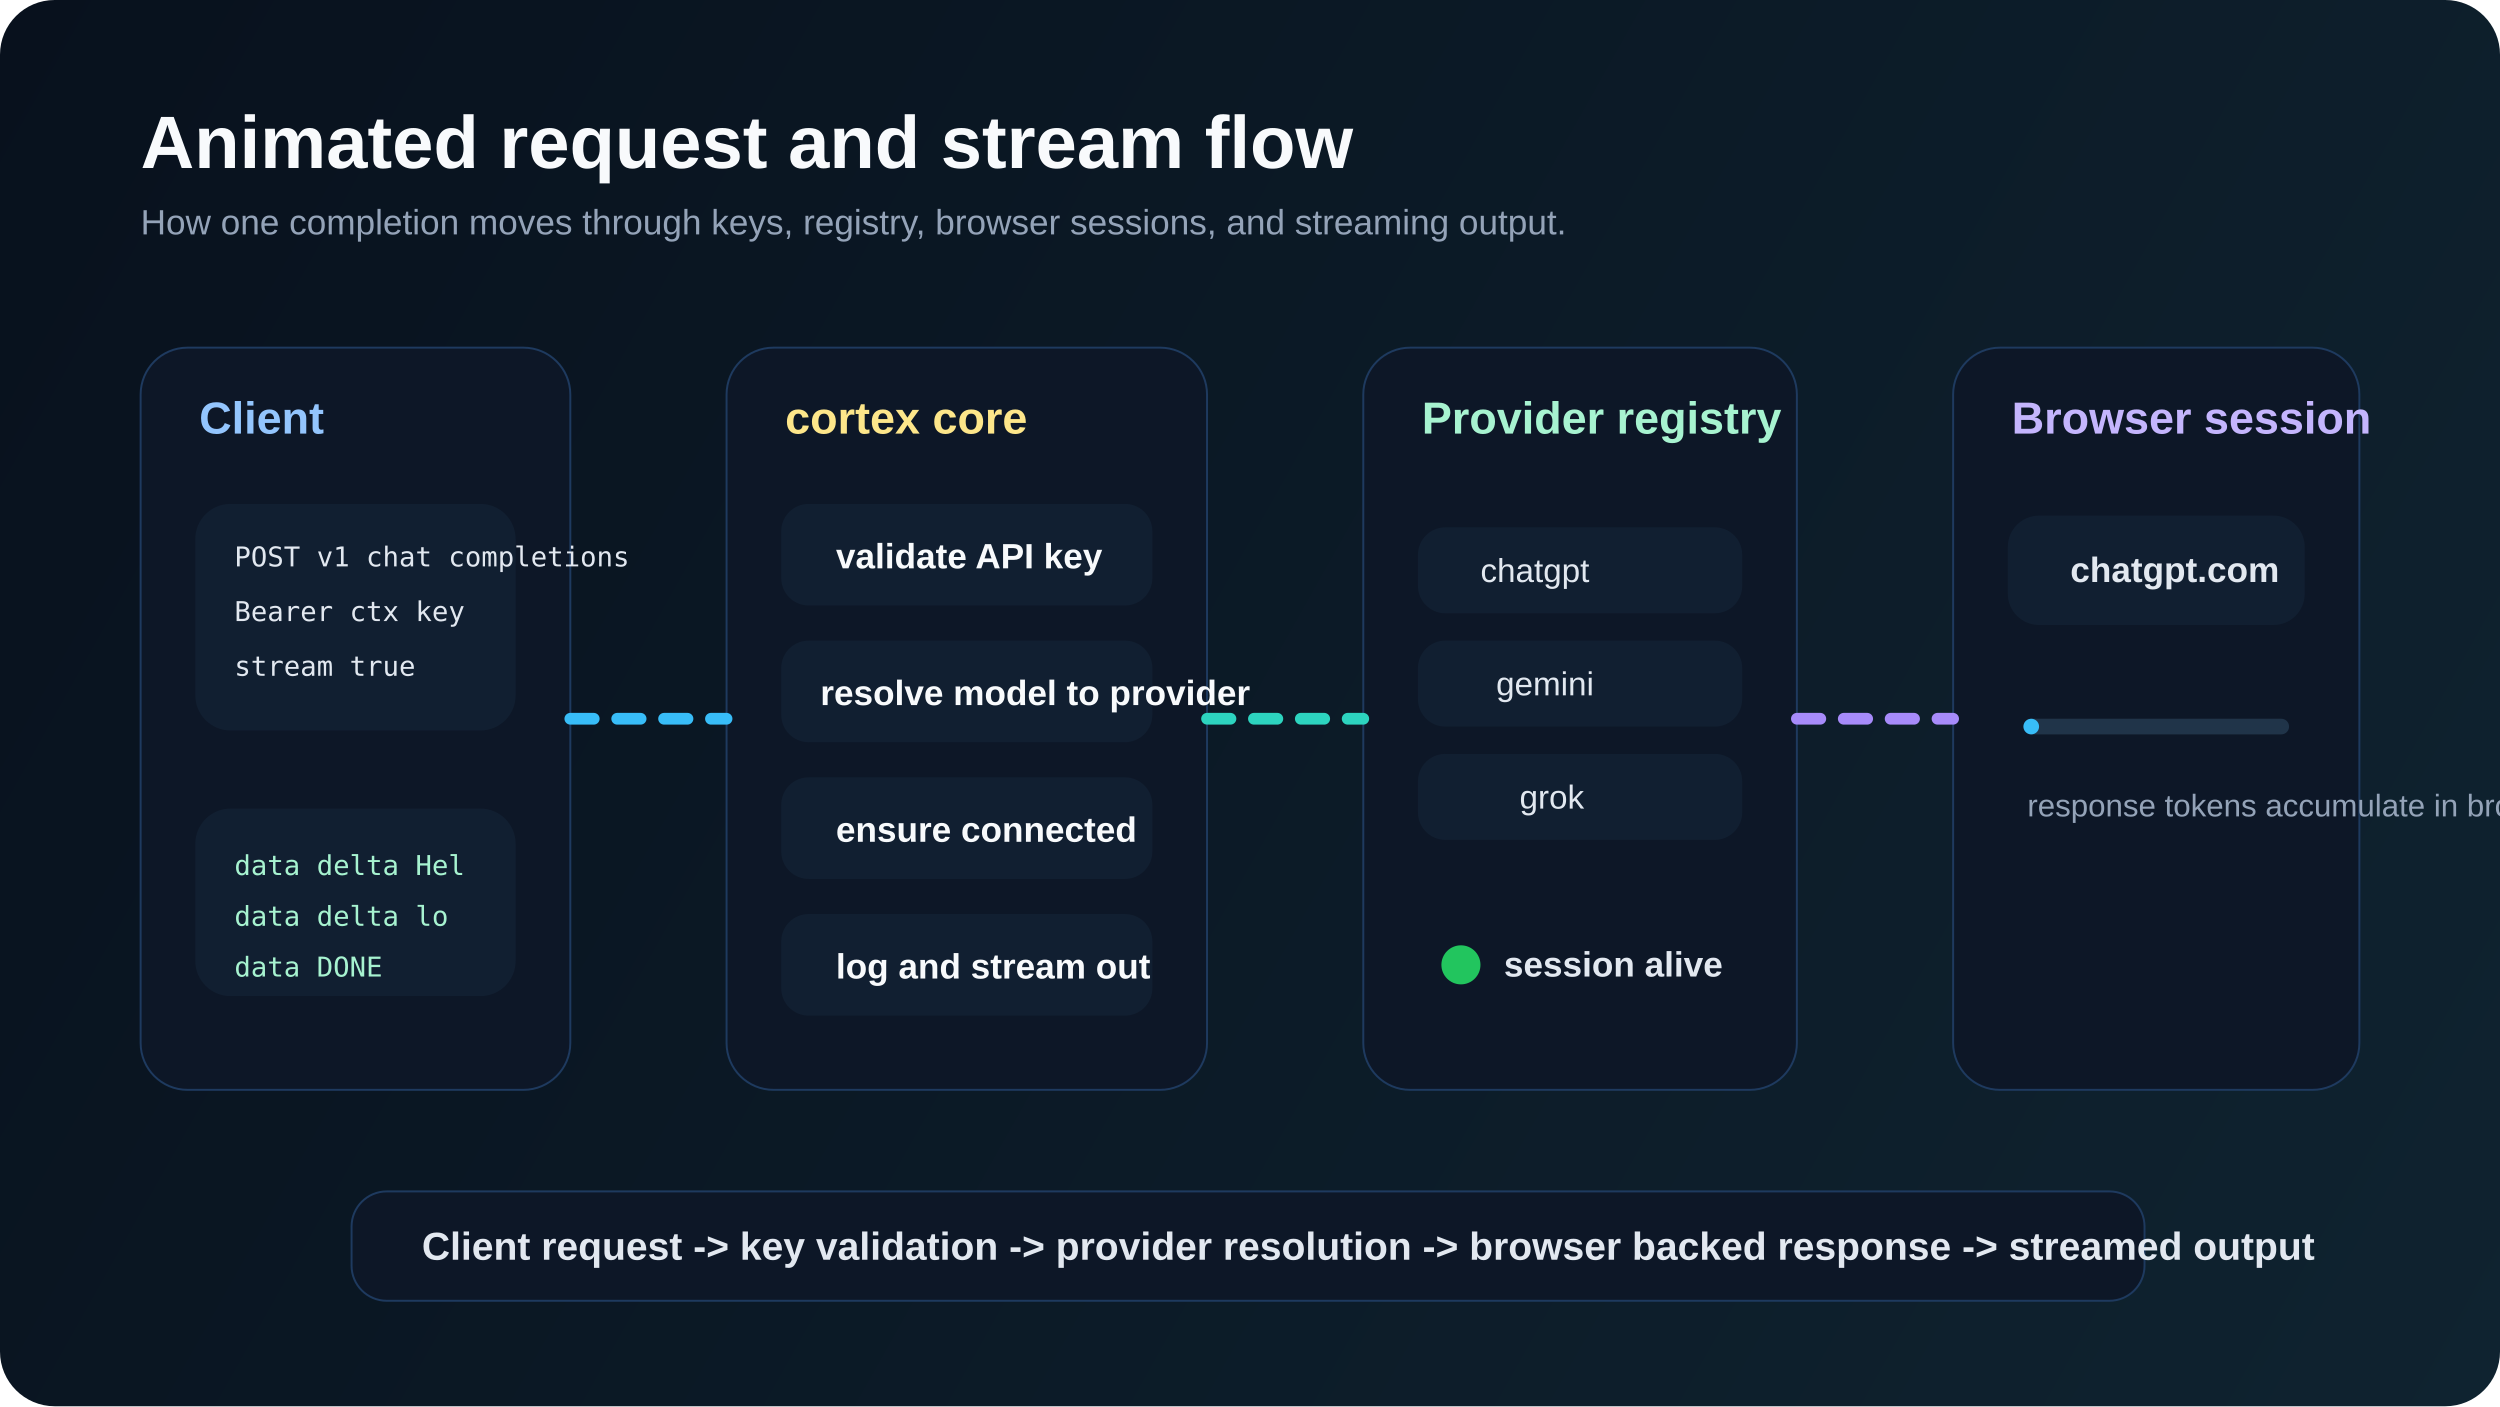
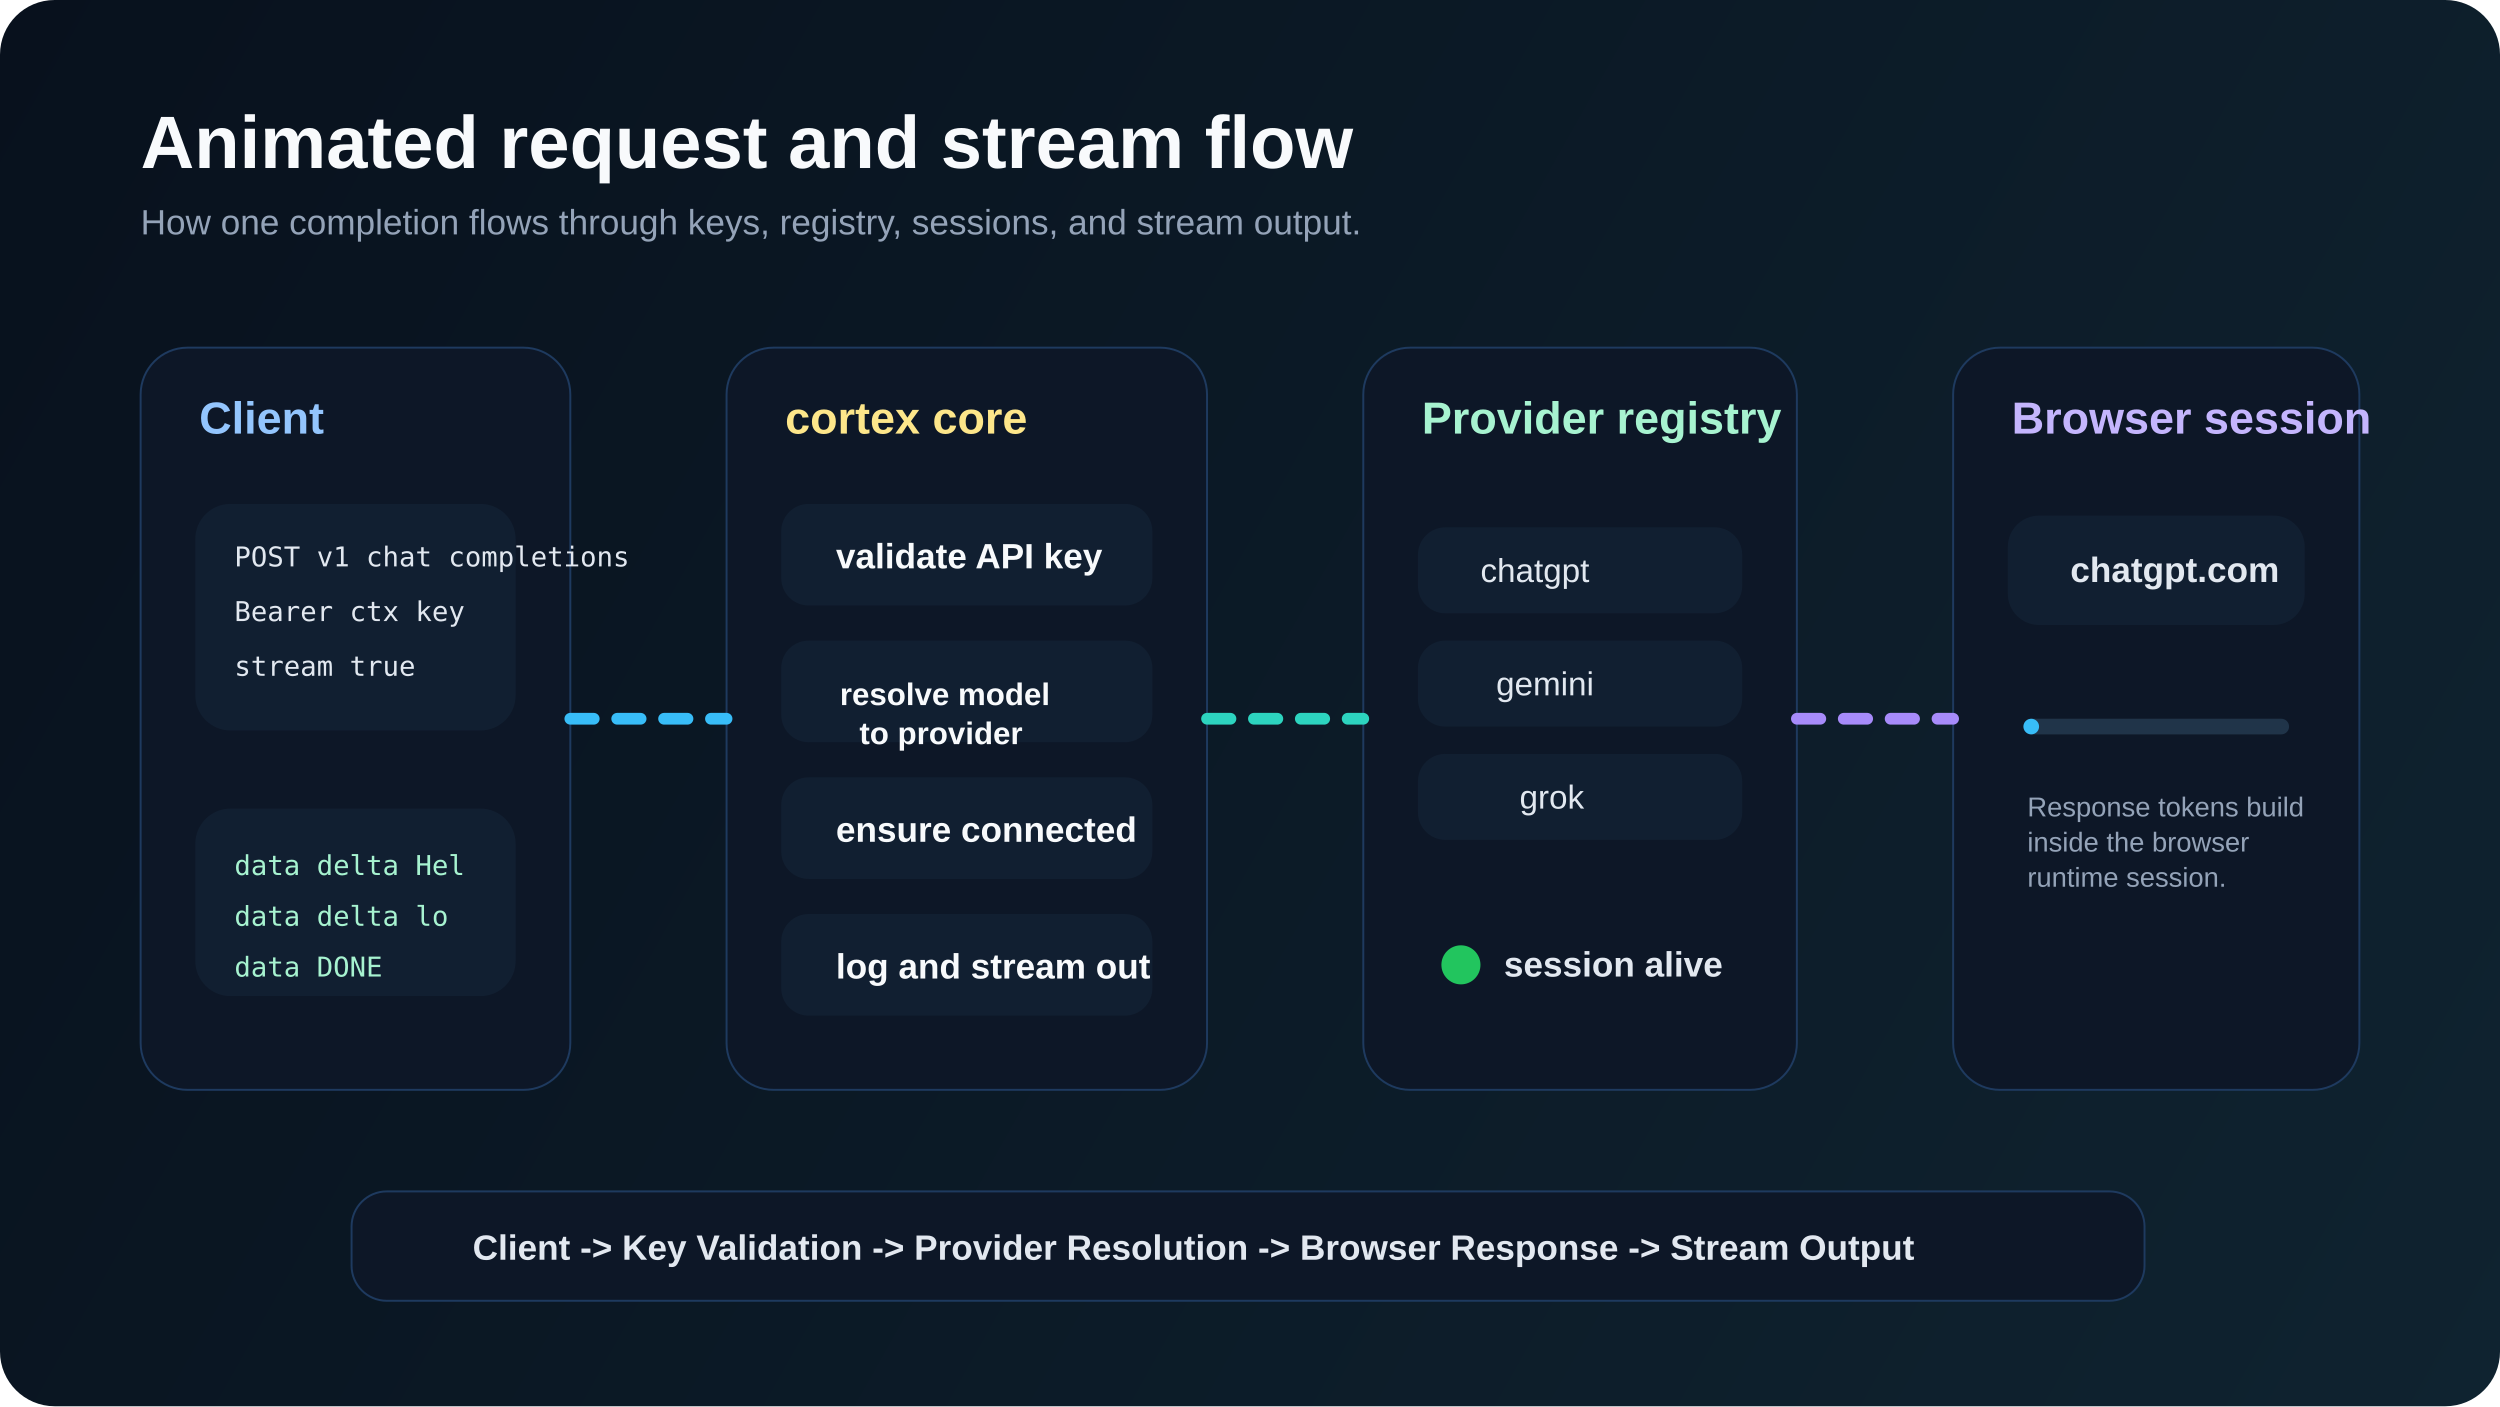
<svg xmlns="http://www.w3.org/2000/svg" width="1280" height="720" viewBox="0 0 1280 720" fill="none">
  <defs>
    <linearGradient id="bg" x1="0" y1="0" x2="1280" y2="720" gradientUnits="userSpaceOnUse">
      <stop stop-color="#08111D" />
      <stop offset="1" stop-color="#0F2330" />
    </linearGradient>
  </defs>
  <rect width="1280" height="720" rx="28" fill="url(#bg)" />
  <text x="72" y="86" fill="#F8FAFC" font-family="Segoe UI, Arial, sans-serif" font-size="38" font-weight="800">Animated request and stream flow</text>
-   <text x="72" y="120" fill="#94A3B8" font-family="Segoe UI, Arial, sans-serif" font-size="18">How one completion moves through keys, registry, browser sessions, and streaming output.</text>
+   <text x="72" y="120" fill="#94A3B8" font-family="Segoe UI, Arial, sans-serif" font-size="18">How one completion flows through keys, registry, sessions, and stream output.</text>
  <rect x="72" y="178" width="220" height="380" rx="24" fill="#0D1727" stroke="#1E3A5F" />
  <text x="102" y="222" fill="#93C5FD" font-family="Segoe UI, Arial, sans-serif" font-size="23" font-weight="700">Client</text>
  <rect x="100" y="258" width="164" height="116" rx="18" fill="#111F31" />
  <text x="120" y="290" fill="#E2E8F0" font-family="Consolas, monospace" font-size="14">POST v1 chat completions</text>
  <text x="120" y="318" fill="#E2E8F0" font-family="Consolas, monospace" font-size="14">Bearer ctx key</text>
  <text x="120" y="346" fill="#E2E8F0" font-family="Consolas, monospace" font-size="14">stream true</text>
  <rect x="100" y="414" width="164" height="96" rx="18" fill="#111F31" />
  <text x="120" y="448" fill="#A7F3D0" font-family="Consolas, monospace" font-size="14">data delta Hel</text>
  <text x="120" y="474" fill="#A7F3D0" font-family="Consolas, monospace" font-size="14">data delta lo</text>
  <text x="120" y="500" fill="#A7F3D0" font-family="Consolas, monospace" font-size="14">data DONE</text>
  <rect x="372" y="178" width="246" height="380" rx="24" fill="#0D1727" stroke="#1E3A5F" />
  <text x="402" y="222" fill="#FDE68A" font-family="Segoe UI, Arial, sans-serif" font-size="23" font-weight="700">cortex core</text>
  <rect x="400" y="258" width="190" height="52" rx="14" fill="#111F31" />
  <text x="428" y="291" fill="#F8FAFC" font-family="Segoe UI, Arial, sans-serif" font-size="18" font-weight="700">validate API key</text>
  <rect x="400" y="328" width="190" height="52" rx="14" fill="#111F31" />
-   <text x="420" y="361" fill="#F8FAFC" font-family="Segoe UI, Arial, sans-serif" font-size="18" font-weight="700">resolve model to provider</text>
+   <text x="430" y="361" fill="#F8FAFC" font-family="Segoe UI, Arial, sans-serif" font-size="16" font-weight="700">resolve model</text>
+   <text x="440" y="381" fill="#F8FAFC" font-family="Segoe UI, Arial, sans-serif" font-size="16" font-weight="700">to provider</text>
  <rect x="400" y="398" width="190" height="52" rx="14" fill="#111F31" />
  <text x="428" y="431" fill="#F8FAFC" font-family="Segoe UI, Arial, sans-serif" font-size="18" font-weight="700">ensure connected</text>
  <rect x="400" y="468" width="190" height="52" rx="14" fill="#111F31" />
  <text x="428" y="501" fill="#F8FAFC" font-family="Segoe UI, Arial, sans-serif" font-size="18" font-weight="700">log and stream out</text>
  <rect x="698" y="178" width="222" height="380" rx="24" fill="#0D1727" stroke="#1E3A5F" />
  <text x="728" y="222" fill="#A7F3D0" font-family="Segoe UI, Arial, sans-serif" font-size="23" font-weight="700">Provider registry</text>
  <rect x="726" y="270" width="166" height="44" rx="14" fill="#111F31" />
  <text x="758" y="298" fill="#E2E8F0" font-family="Segoe UI, Arial, sans-serif" font-size="17">chatgpt</text>
  <rect x="726" y="328" width="166" height="44" rx="14" fill="#111F31" />
  <text x="766" y="356" fill="#E2E8F0" font-family="Segoe UI, Arial, sans-serif" font-size="17">gemini</text>
  <rect x="726" y="386" width="166" height="44" rx="14" fill="#111F31" />
  <text x="778" y="414" fill="#E2E8F0" font-family="Segoe UI, Arial, sans-serif" font-size="17">grok</text>
  <circle cx="748" cy="494" r="10" fill="#22C55E">
    <animate attributeName="opacity" values="0.35;1;0.35" dur="2s" repeatCount="indefinite" />
  </circle>
  <text x="770" y="500" fill="#E2E8F0" font-family="Segoe UI, Arial, sans-serif" font-size="18" font-weight="700">session alive</text>
  <rect x="1000" y="178" width="208" height="380" rx="24" fill="#0D1727" stroke="#1E3A5F" />
  <text x="1030" y="222" fill="#C4B5FD" font-family="Segoe UI, Arial, sans-serif" font-size="23" font-weight="700">Browser session</text>
  <rect x="1028" y="264" width="152" height="56" rx="16" fill="#111F31" />
  <text x="1060" y="298" fill="#E2E8F0" font-family="Segoe UI, Arial, sans-serif" font-size="18" font-weight="700">chatgpt.com</text>
  <path d="M1040 372H1168" stroke="#203449" stroke-width="8" stroke-linecap="round" />
  <path d="M1040 372H1040" stroke="#38BDF8" stroke-width="8" stroke-linecap="round">
    <animate attributeName="d" dur="2.4s" repeatCount="indefinite" values="M1040 372H1040;M1040 372H1168;M1040 372H1040" />
  </path>
-   <text x="1038" y="418" fill="#94A3B8" font-family="Segoe UI, Arial, sans-serif" font-size="16">response tokens accumulate in browser runtime</text>
+   <text x="1038" y="418" fill="#94A3B8" font-family="Segoe UI, Arial, sans-serif" font-size="14">
+     <tspan x="1038" dy="0">Response tokens build</tspan>
+     <tspan x="1038" dy="18">inside the browser</tspan>
+     <tspan x="1038" dy="18">runtime session.</tspan>
+   </text>
  <path d="M292 368H372" stroke="#38BDF8" stroke-width="6" stroke-linecap="round" stroke-dasharray="12 12">
    <animate attributeName="stroke-dashoffset" from="24" to="0" dur="1s" repeatCount="indefinite" />
  </path>
  <path d="M618 368H698" stroke="#2DD4BF" stroke-width="6" stroke-linecap="round" stroke-dasharray="12 12">
    <animate attributeName="stroke-dashoffset" from="24" to="0" dur="1s" begin="0.2s" repeatCount="indefinite" />
  </path>
  <path d="M920 368H1000" stroke="#A78BFA" stroke-width="6" stroke-linecap="round" stroke-dasharray="12 12">
    <animate attributeName="stroke-dashoffset" from="24" to="0" dur="1s" begin="0.4s" repeatCount="indefinite" />
  </path>
  <rect x="180" y="610" width="918" height="56" rx="18" fill="#0D1727" stroke="#1E3A5F" />
-   <text x="216" y="645" fill="#E2E8F0" font-family="Segoe UI, Arial, sans-serif" font-size="20" font-weight="700">Client request -&gt; key validation -&gt; provider resolution -&gt; browser backed response -&gt; streamed output</text>
+   <text x="242" y="645" fill="#E2E8F0" font-family="Segoe UI, Arial, sans-serif" font-size="18" font-weight="700">Client -&gt; Key Validation -&gt; Provider Resolution -&gt; Browser Response -&gt; Stream Output</text>
</svg>
